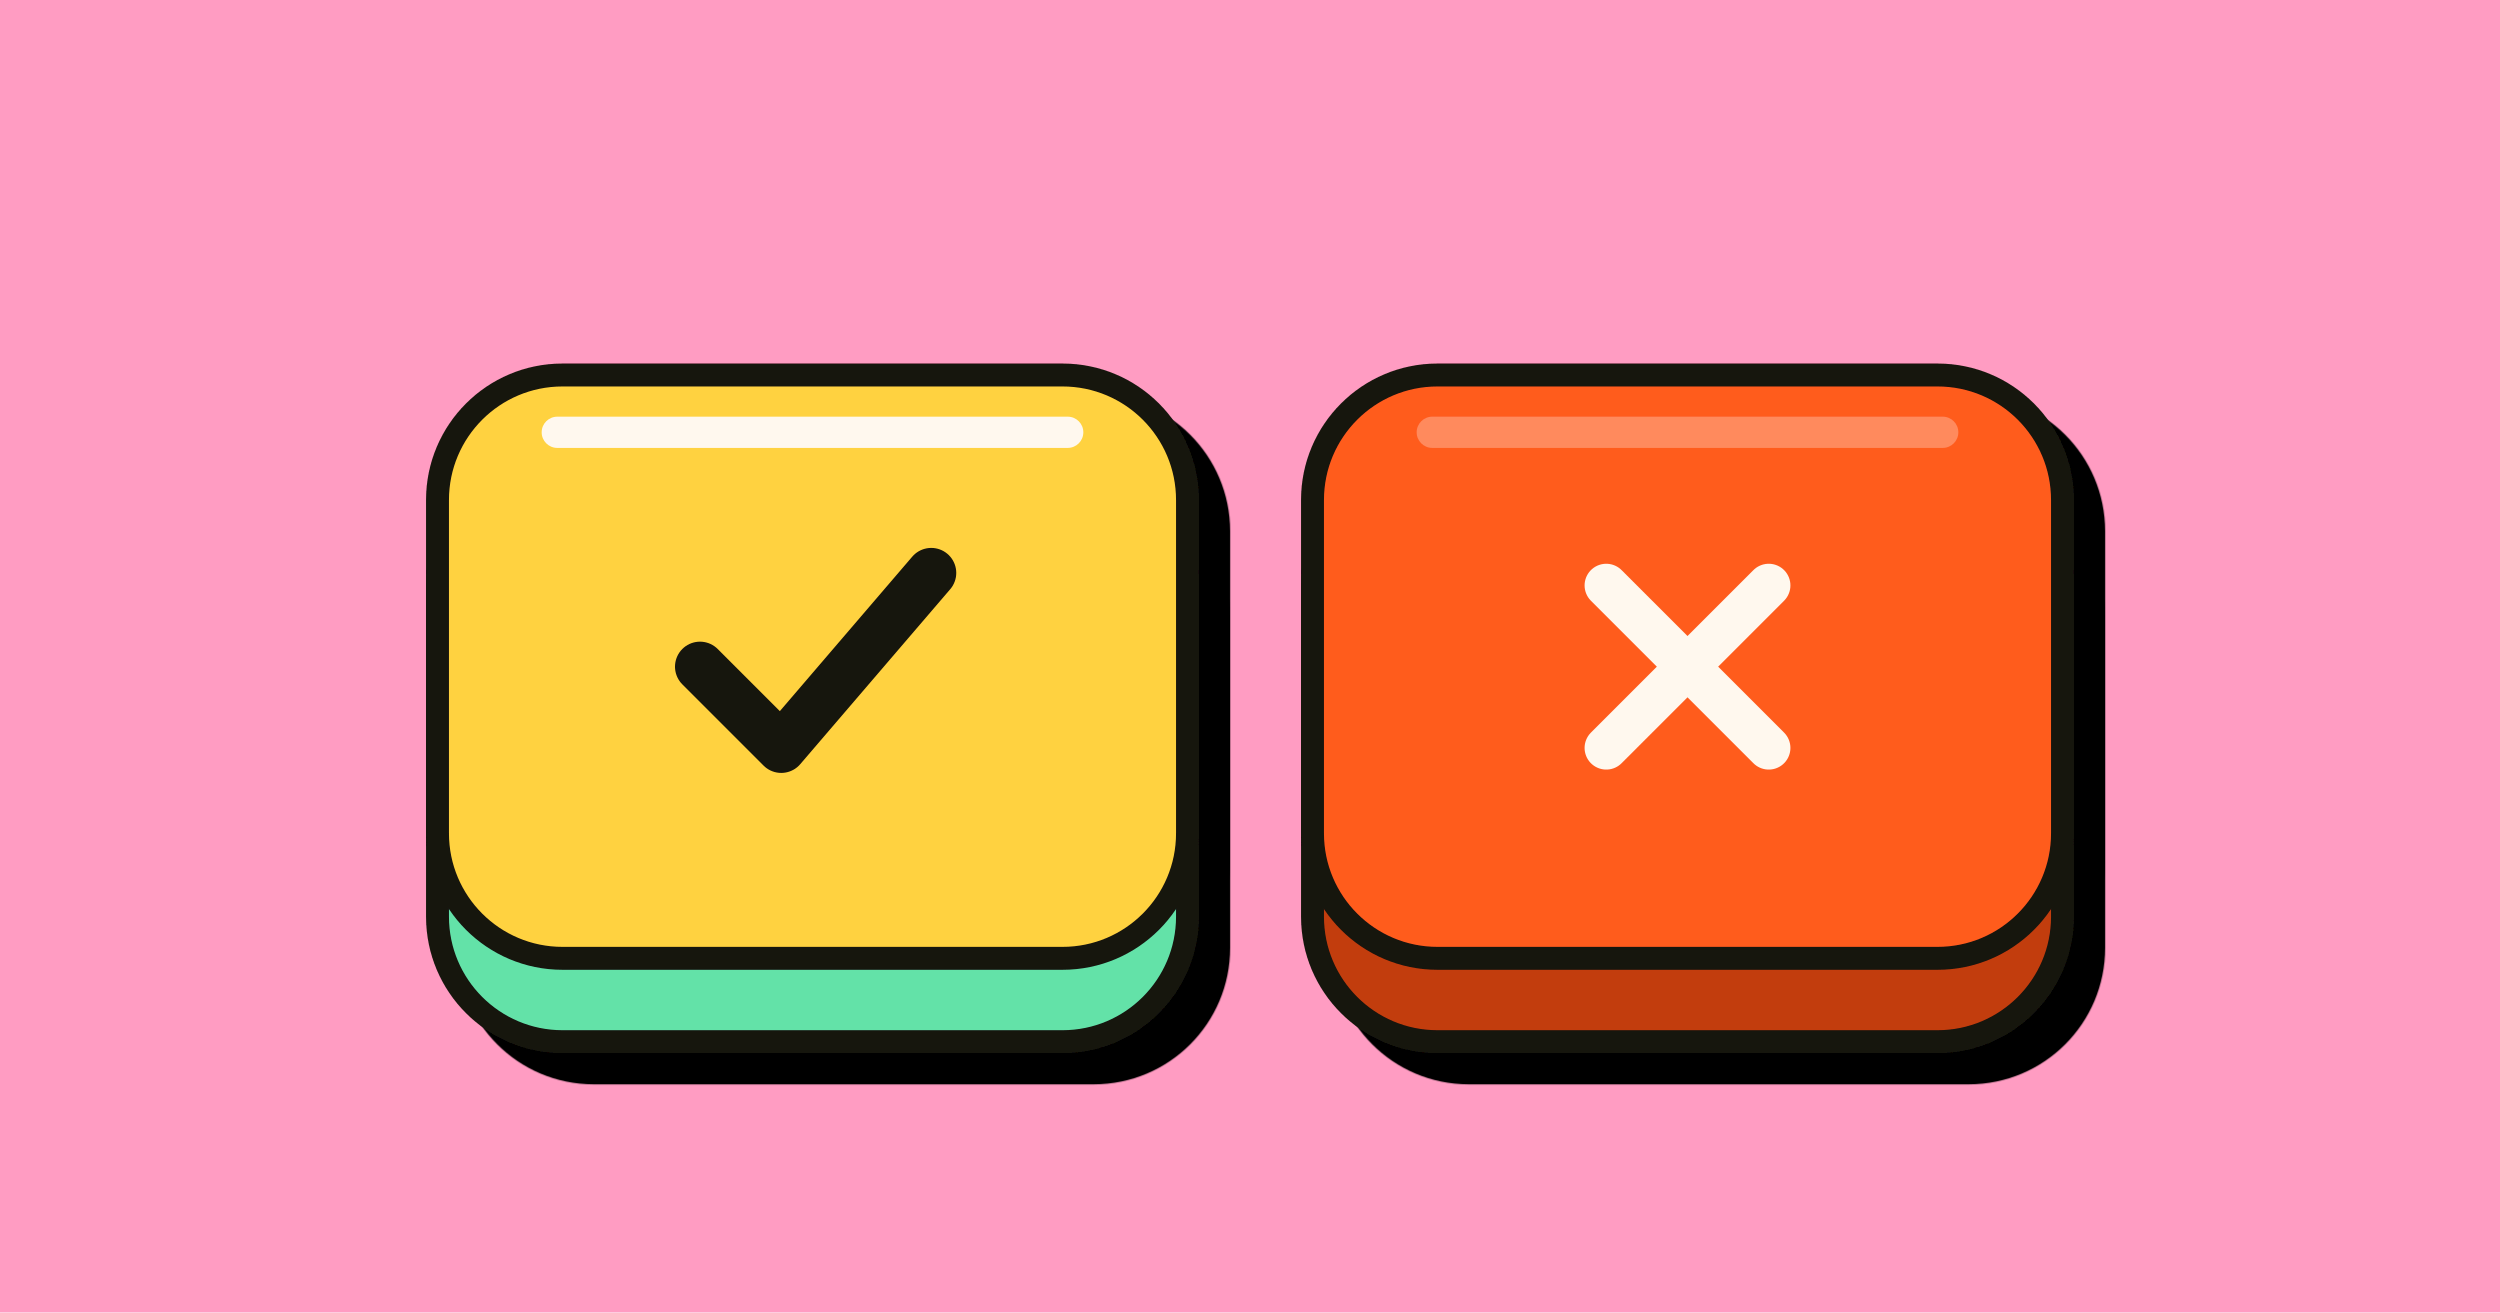
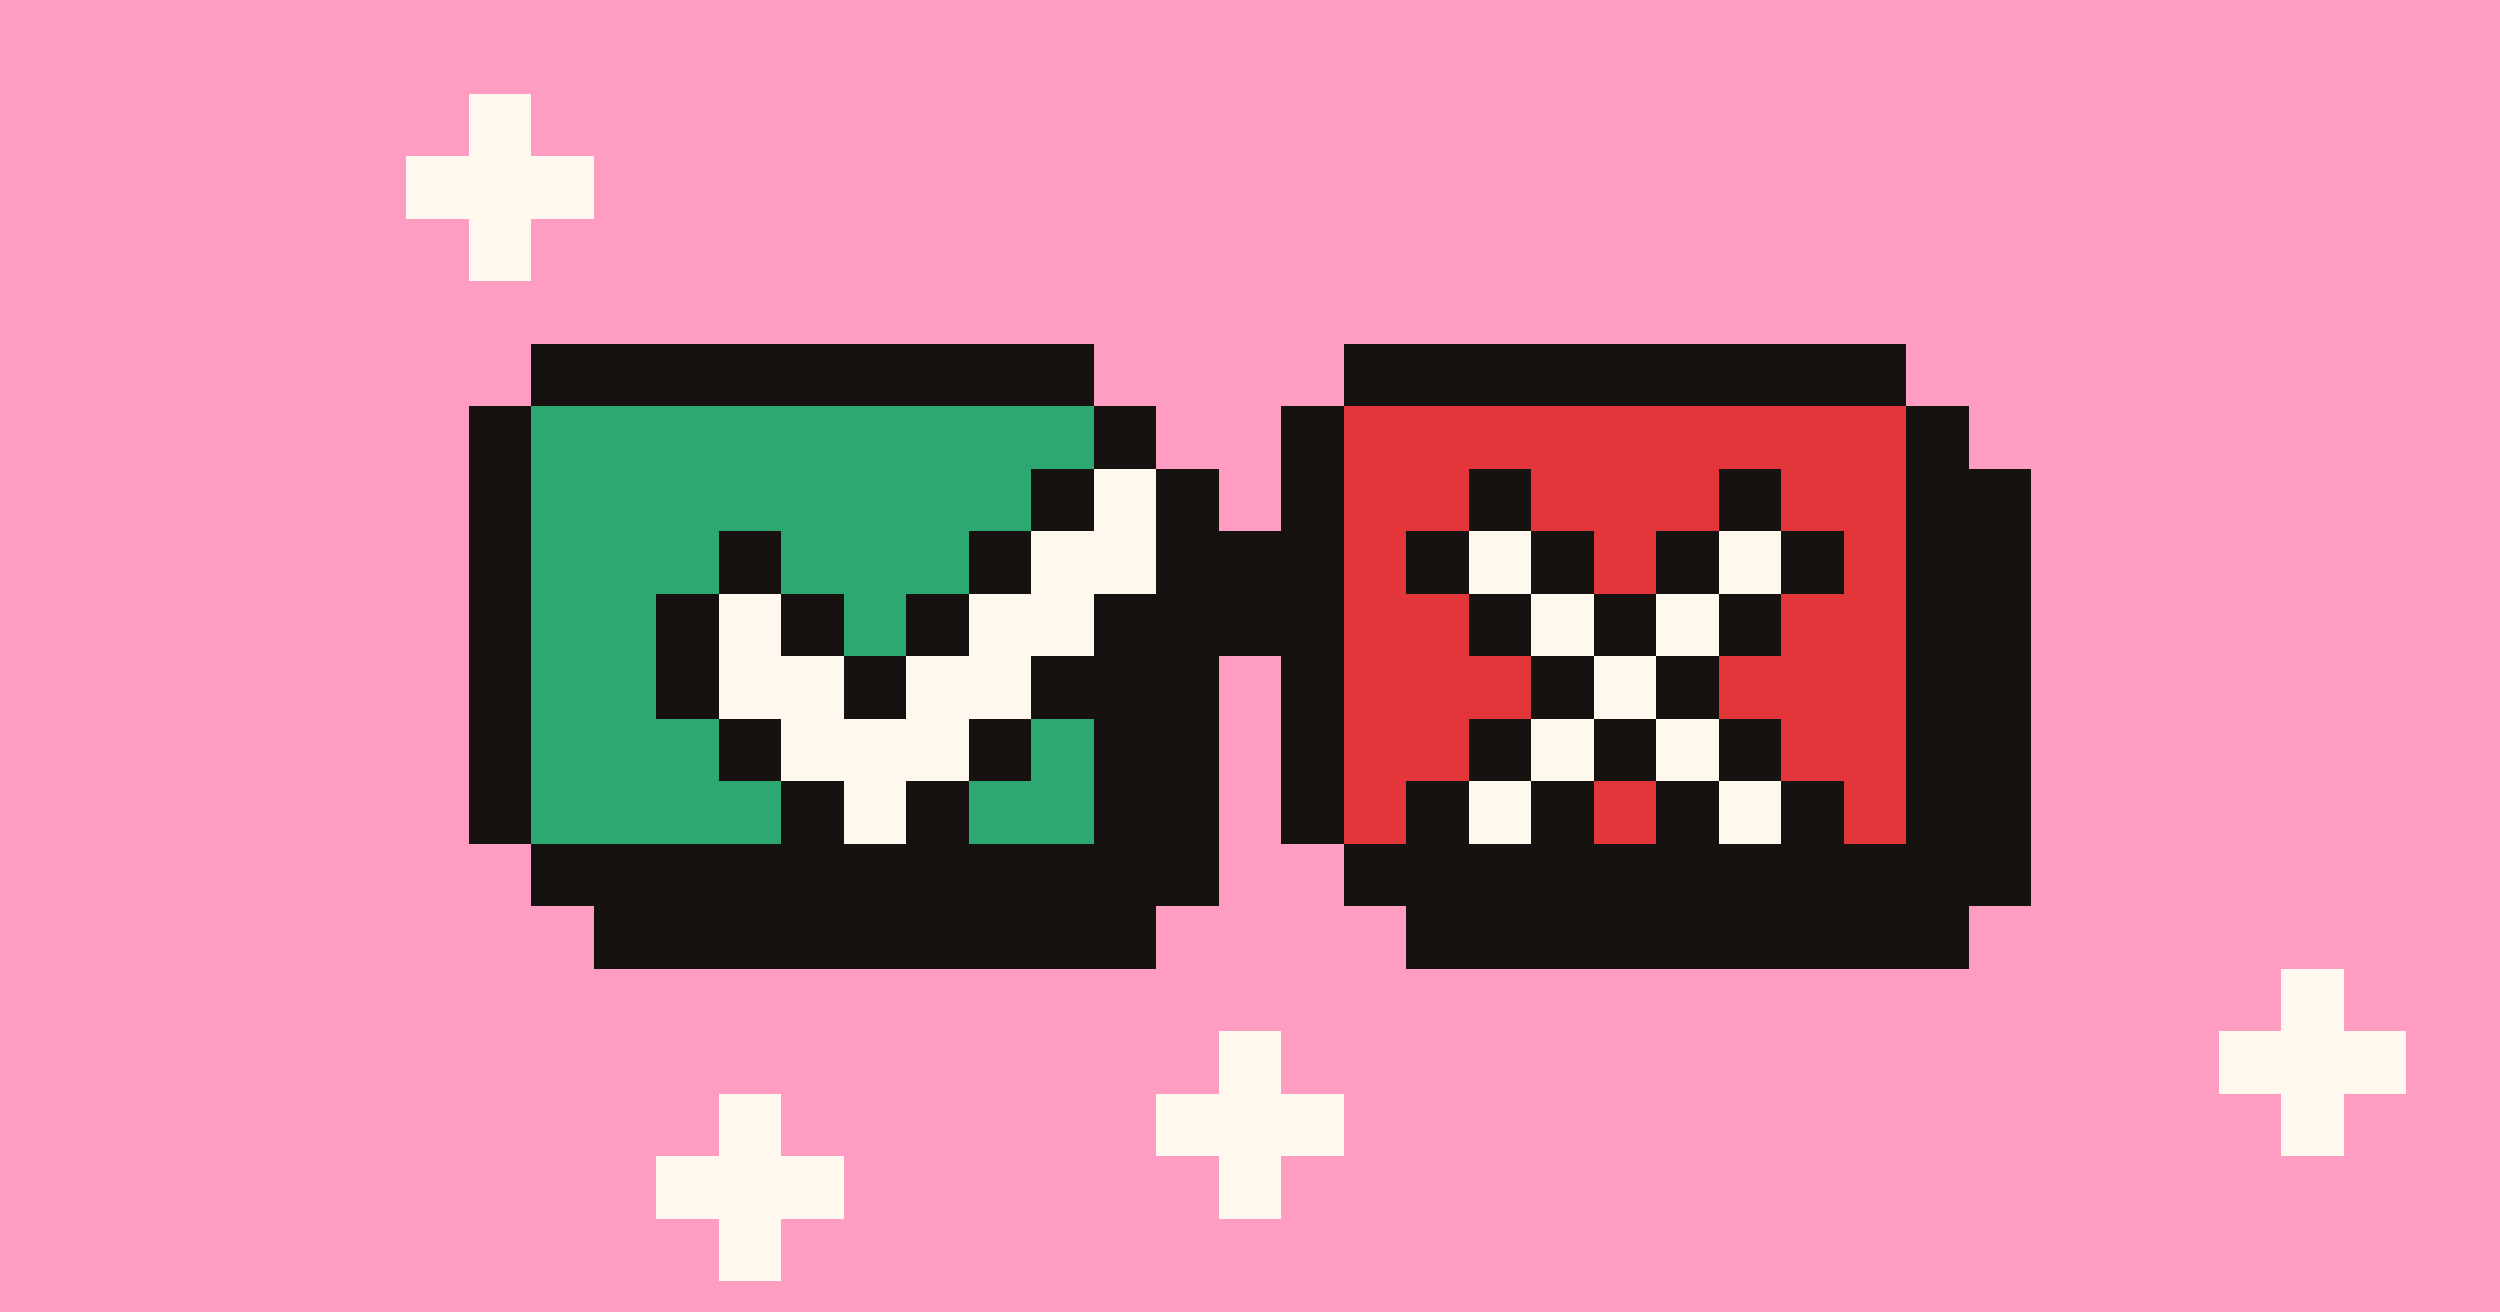
- <svg xmlns="http://www.w3.org/2000/svg" viewBox="0 0 240 126" width="240" height="126">
-   <defs>
-     <filter id="h" x="-5%" y="-5%" width="115%" height="125%">
-       <feOffset in="SourceAlpha" dx="3" dy="3" result="s" />
-       <feMerge>
-         <feMergeNode in="s" />
-         <feMergeNode in="SourceGraphic" />
-       </feMerge>
-     </filter>
-   </defs>
+ <svg xmlns="http://www.w3.org/2000/svg" viewBox="0 0 240 126" width="240" height="126" shape-rendering="crispEdges">
  <rect width="240" height="126" fill="#FF9CC2" />
-   <g filter="url(#h)">
-     <rect x="42" y="44" width="72" height="56" rx="12" fill="#63E2A8" stroke="#16120F" stroke-width="2.2" stroke-linejoin="round" vector-effect="non-scaling-stroke" />
-     <rect x="42" y="36" width="72" height="56" rx="12" fill="#FFD23F" stroke="#16120F" stroke-width="2.2" stroke-linejoin="round" vector-effect="non-scaling-stroke" />
-     <rect x="52" y="40" width="52" height="3" rx="1.5" fill="#FFF8EE" />
-     <rect x="126" y="44" width="72" height="56" rx="12" fill="#C23D0A" stroke="#16120F" stroke-width="2.2" stroke-linejoin="round" vector-effect="non-scaling-stroke" />
-     <rect x="126" y="36" width="72" height="56" rx="12" fill="#FF5B1F" stroke="#16120F" stroke-width="2.2" stroke-linejoin="round" vector-effect="non-scaling-stroke" />
-     <rect x="136" y="40" width="52" height="3" rx="1.5" fill="#FFF8EE" opacity=".3" />
-     <path transform="translate(78 64) scale(30)" d="M-.36 0 L-.1 .26 L.38 -.3" fill="none" stroke="#16120F" stroke-width=".16" stroke-linecap="round" stroke-linejoin="round" />
-     <path transform="translate(162 64) scale(26)" d="M-.3 -.3 L.3 .3 M.3 -.3 L-.3 .3" fill="none" stroke="#FFF8EE" stroke-width=".16" stroke-linecap="round" />
-   </g>
+   <rect x="219" y="93" width="6" height="6" fill="#FFF8EE" />
+   <rect x="213" y="99" width="6" height="6" fill="#FFF8EE" />
+   <rect x="219" y="99" width="6" height="6" fill="#FFF8EE" />
+   <rect x="225" y="99" width="6" height="6" fill="#FFF8EE" />
+   <rect x="219" y="105" width="6" height="6" fill="#FFF8EE" />
+   <rect x="117" y="99" width="6" height="6" fill="#FFF8EE" />
+   <rect x="111" y="105" width="6" height="6" fill="#FFF8EE" />
+   <rect x="117" y="105" width="6" height="6" fill="#FFF8EE" />
+   <rect x="123" y="105" width="6" height="6" fill="#FFF8EE" />
+   <rect x="117" y="111" width="6" height="6" fill="#FFF8EE" />
+   <rect x="69" y="105" width="6" height="6" fill="#FFF8EE" />
+   <rect x="63" y="111" width="6" height="6" fill="#FFF8EE" />
+   <rect x="69" y="111" width="6" height="6" fill="#FFF8EE" />
+   <rect x="75" y="111" width="6" height="6" fill="#FFF8EE" />
+   <rect x="69" y="117" width="6" height="6" fill="#FFF8EE" />
+   <rect x="45" y="9" width="6" height="6" fill="#FFF8EE" />
+   <rect x="39" y="15" width="6" height="6" fill="#FFF8EE" />
+   <rect x="45" y="15" width="6" height="6" fill="#FFF8EE" />
+   <rect x="51" y="15" width="6" height="6" fill="#FFF8EE" />
+   <rect x="45" y="21" width="6" height="6" fill="#FFF8EE" />
+   <rect x="189" y="45" width="6" height="6" fill="#16120F" />
+   <rect x="117" y="51" width="6" height="6" fill="#16120F" />
+   <rect x="189" y="51" width="6" height="6" fill="#16120F" />
+   <rect x="111" y="57" width="12" height="6" fill="#16120F" />
+   <rect x="189" y="57" width="6" height="6" fill="#16120F" />
+   <rect x="111" y="63" width="6" height="6" fill="#16120F" />
+   <rect x="189" y="63" width="6" height="6" fill="#16120F" />
+   <rect x="111" y="69" width="6" height="6" fill="#16120F" />
+   <rect x="189" y="69" width="6" height="6" fill="#16120F" />
+   <rect x="111" y="75" width="6" height="6" fill="#16120F" />
+   <rect x="189" y="75" width="6" height="6" fill="#16120F" />
+   <rect x="105" y="81" width="12" height="6" fill="#16120F" />
+   <rect x="183" y="81" width="12" height="6" fill="#16120F" />
+   <rect x="57" y="87" width="54" height="6" fill="#16120F" />
+   <rect x="135" y="87" width="54" height="6" fill="#16120F" />
+   <rect x="51" y="33" width="54" height="6" fill="#16120F" />
+   <rect x="129" y="33" width="54" height="6" fill="#16120F" />
+   <rect x="45" y="39" width="6" height="6" fill="#16120F" />
+   <rect x="105" y="39" width="6" height="6" fill="#16120F" />
+   <rect x="123" y="39" width="6" height="6" fill="#16120F" />
+   <rect x="183" y="39" width="6" height="6" fill="#16120F" />
+   <rect x="45" y="45" width="6" height="6" fill="#16120F" />
+   <rect x="99" y="45" width="6" height="6" fill="#16120F" />
+   <rect x="111" y="45" width="6" height="6" fill="#16120F" />
+   <rect x="123" y="45" width="6" height="6" fill="#16120F" />
+   <rect x="141" y="45" width="6" height="6" fill="#16120F" />
+   <rect x="165" y="45" width="6" height="6" fill="#16120F" />
+   <rect x="183" y="45" width="6" height="6" fill="#16120F" />
+   <rect x="45" y="51" width="6" height="6" fill="#16120F" />
+   <rect x="69" y="51" width="6" height="6" fill="#16120F" />
+   <rect x="93" y="51" width="6" height="6" fill="#16120F" />
+   <rect x="111" y="51" width="6" height="6" fill="#16120F" />
+   <rect x="123" y="51" width="6" height="6" fill="#16120F" />
+   <rect x="135" y="51" width="6" height="6" fill="#16120F" />
+   <rect x="147" y="51" width="6" height="6" fill="#16120F" />
+   <rect x="159" y="51" width="6" height="6" fill="#16120F" />
+   <rect x="171" y="51" width="6" height="6" fill="#16120F" />
+   <rect x="183" y="51" width="6" height="6" fill="#16120F" />
+   <rect x="45" y="57" width="6" height="6" fill="#16120F" />
+   <rect x="63" y="57" width="6" height="6" fill="#16120F" />
+   <rect x="75" y="57" width="6" height="6" fill="#16120F" />
+   <rect x="87" y="57" width="6" height="6" fill="#16120F" />
+   <rect x="105" y="57" width="6" height="6" fill="#16120F" />
+   <rect x="123" y="57" width="6" height="6" fill="#16120F" />
+   <rect x="141" y="57" width="6" height="6" fill="#16120F" />
+   <rect x="153" y="57" width="6" height="6" fill="#16120F" />
+   <rect x="165" y="57" width="6" height="6" fill="#16120F" />
+   <rect x="183" y="57" width="6" height="6" fill="#16120F" />
+   <rect x="45" y="63" width="6" height="6" fill="#16120F" />
+   <rect x="63" y="63" width="6" height="6" fill="#16120F" />
+   <rect x="81" y="63" width="6" height="6" fill="#16120F" />
+   <rect x="99" y="63" width="12" height="6" fill="#16120F" />
+   <rect x="123" y="63" width="6" height="6" fill="#16120F" />
+   <rect x="147" y="63" width="6" height="6" fill="#16120F" />
+   <rect x="159" y="63" width="6" height="6" fill="#16120F" />
+   <rect x="183" y="63" width="6" height="6" fill="#16120F" />
+   <rect x="45" y="69" width="6" height="6" fill="#16120F" />
+   <rect x="69" y="69" width="6" height="6" fill="#16120F" />
+   <rect x="93" y="69" width="6" height="6" fill="#16120F" />
+   <rect x="105" y="69" width="6" height="6" fill="#16120F" />
+   <rect x="123" y="69" width="6" height="6" fill="#16120F" />
+   <rect x="141" y="69" width="6" height="6" fill="#16120F" />
+   <rect x="153" y="69" width="6" height="6" fill="#16120F" />
+   <rect x="165" y="69" width="6" height="6" fill="#16120F" />
+   <rect x="183" y="69" width="6" height="6" fill="#16120F" />
+   <rect x="45" y="75" width="6" height="6" fill="#16120F" />
+   <rect x="75" y="75" width="6" height="6" fill="#16120F" />
+   <rect x="87" y="75" width="6" height="6" fill="#16120F" />
+   <rect x="105" y="75" width="6" height="6" fill="#16120F" />
+   <rect x="123" y="75" width="6" height="6" fill="#16120F" />
+   <rect x="135" y="75" width="6" height="6" fill="#16120F" />
+   <rect x="147" y="75" width="6" height="6" fill="#16120F" />
+   <rect x="159" y="75" width="6" height="6" fill="#16120F" />
+   <rect x="171" y="75" width="6" height="6" fill="#16120F" />
+   <rect x="183" y="75" width="6" height="6" fill="#16120F" />
+   <rect x="51" y="81" width="54" height="6" fill="#16120F" />
+   <rect x="129" y="81" width="54" height="6" fill="#16120F" />
+   <rect x="51" y="39" width="54" height="6" fill="#2EA873" />
+   <rect x="51" y="45" width="48" height="6" fill="#2EA873" />
+   <rect x="51" y="51" width="18" height="6" fill="#2EA873" />
+   <rect x="75" y="51" width="18" height="6" fill="#2EA873" />
+   <rect x="51" y="57" width="12" height="6" fill="#2EA873" />
+   <rect x="81" y="57" width="6" height="6" fill="#2EA873" />
+   <rect x="51" y="63" width="12" height="6" fill="#2EA873" />
+   <rect x="51" y="69" width="18" height="6" fill="#2EA873" />
+   <rect x="99" y="69" width="6" height="6" fill="#2EA873" />
+   <rect x="51" y="75" width="24" height="6" fill="#2EA873" />
+   <rect x="93" y="75" width="12" height="6" fill="#2EA873" />
+   <rect x="105" y="45" width="6" height="6" fill="#FFF8EE" />
+   <rect x="99" y="51" width="12" height="6" fill="#FFF8EE" />
+   <rect x="141" y="51" width="6" height="6" fill="#FFF8EE" />
+   <rect x="165" y="51" width="6" height="6" fill="#FFF8EE" />
+   <rect x="69" y="57" width="6" height="6" fill="#FFF8EE" />
+   <rect x="93" y="57" width="12" height="6" fill="#FFF8EE" />
+   <rect x="147" y="57" width="6" height="6" fill="#FFF8EE" />
+   <rect x="159" y="57" width="6" height="6" fill="#FFF8EE" />
+   <rect x="69" y="63" width="12" height="6" fill="#FFF8EE" />
+   <rect x="87" y="63" width="12" height="6" fill="#FFF8EE" />
+   <rect x="153" y="63" width="6" height="6" fill="#FFF8EE" />
+   <rect x="75" y="69" width="18" height="6" fill="#FFF8EE" />
+   <rect x="147" y="69" width="6" height="6" fill="#FFF8EE" />
+   <rect x="159" y="69" width="6" height="6" fill="#FFF8EE" />
+   <rect x="81" y="75" width="6" height="6" fill="#FFF8EE" />
+   <rect x="141" y="75" width="6" height="6" fill="#FFF8EE" />
+   <rect x="165" y="75" width="6" height="6" fill="#FFF8EE" />
+   <rect x="129" y="39" width="54" height="6" fill="#E2363B" />
+   <rect x="129" y="45" width="12" height="6" fill="#E2363B" />
+   <rect x="147" y="45" width="18" height="6" fill="#E2363B" />
+   <rect x="171" y="45" width="12" height="6" fill="#E2363B" />
+   <rect x="129" y="51" width="6" height="6" fill="#E2363B" />
+   <rect x="153" y="51" width="6" height="6" fill="#E2363B" />
+   <rect x="177" y="51" width="6" height="6" fill="#E2363B" />
+   <rect x="129" y="57" width="12" height="6" fill="#E2363B" />
+   <rect x="171" y="57" width="12" height="6" fill="#E2363B" />
+   <rect x="129" y="63" width="18" height="6" fill="#E2363B" />
+   <rect x="165" y="63" width="18" height="6" fill="#E2363B" />
+   <rect x="129" y="69" width="12" height="6" fill="#E2363B" />
+   <rect x="171" y="69" width="12" height="6" fill="#E2363B" />
+   <rect x="129" y="75" width="6" height="6" fill="#E2363B" />
+   <rect x="153" y="75" width="6" height="6" fill="#E2363B" />
+   <rect x="177" y="75" width="6" height="6" fill="#E2363B" />
</svg>
